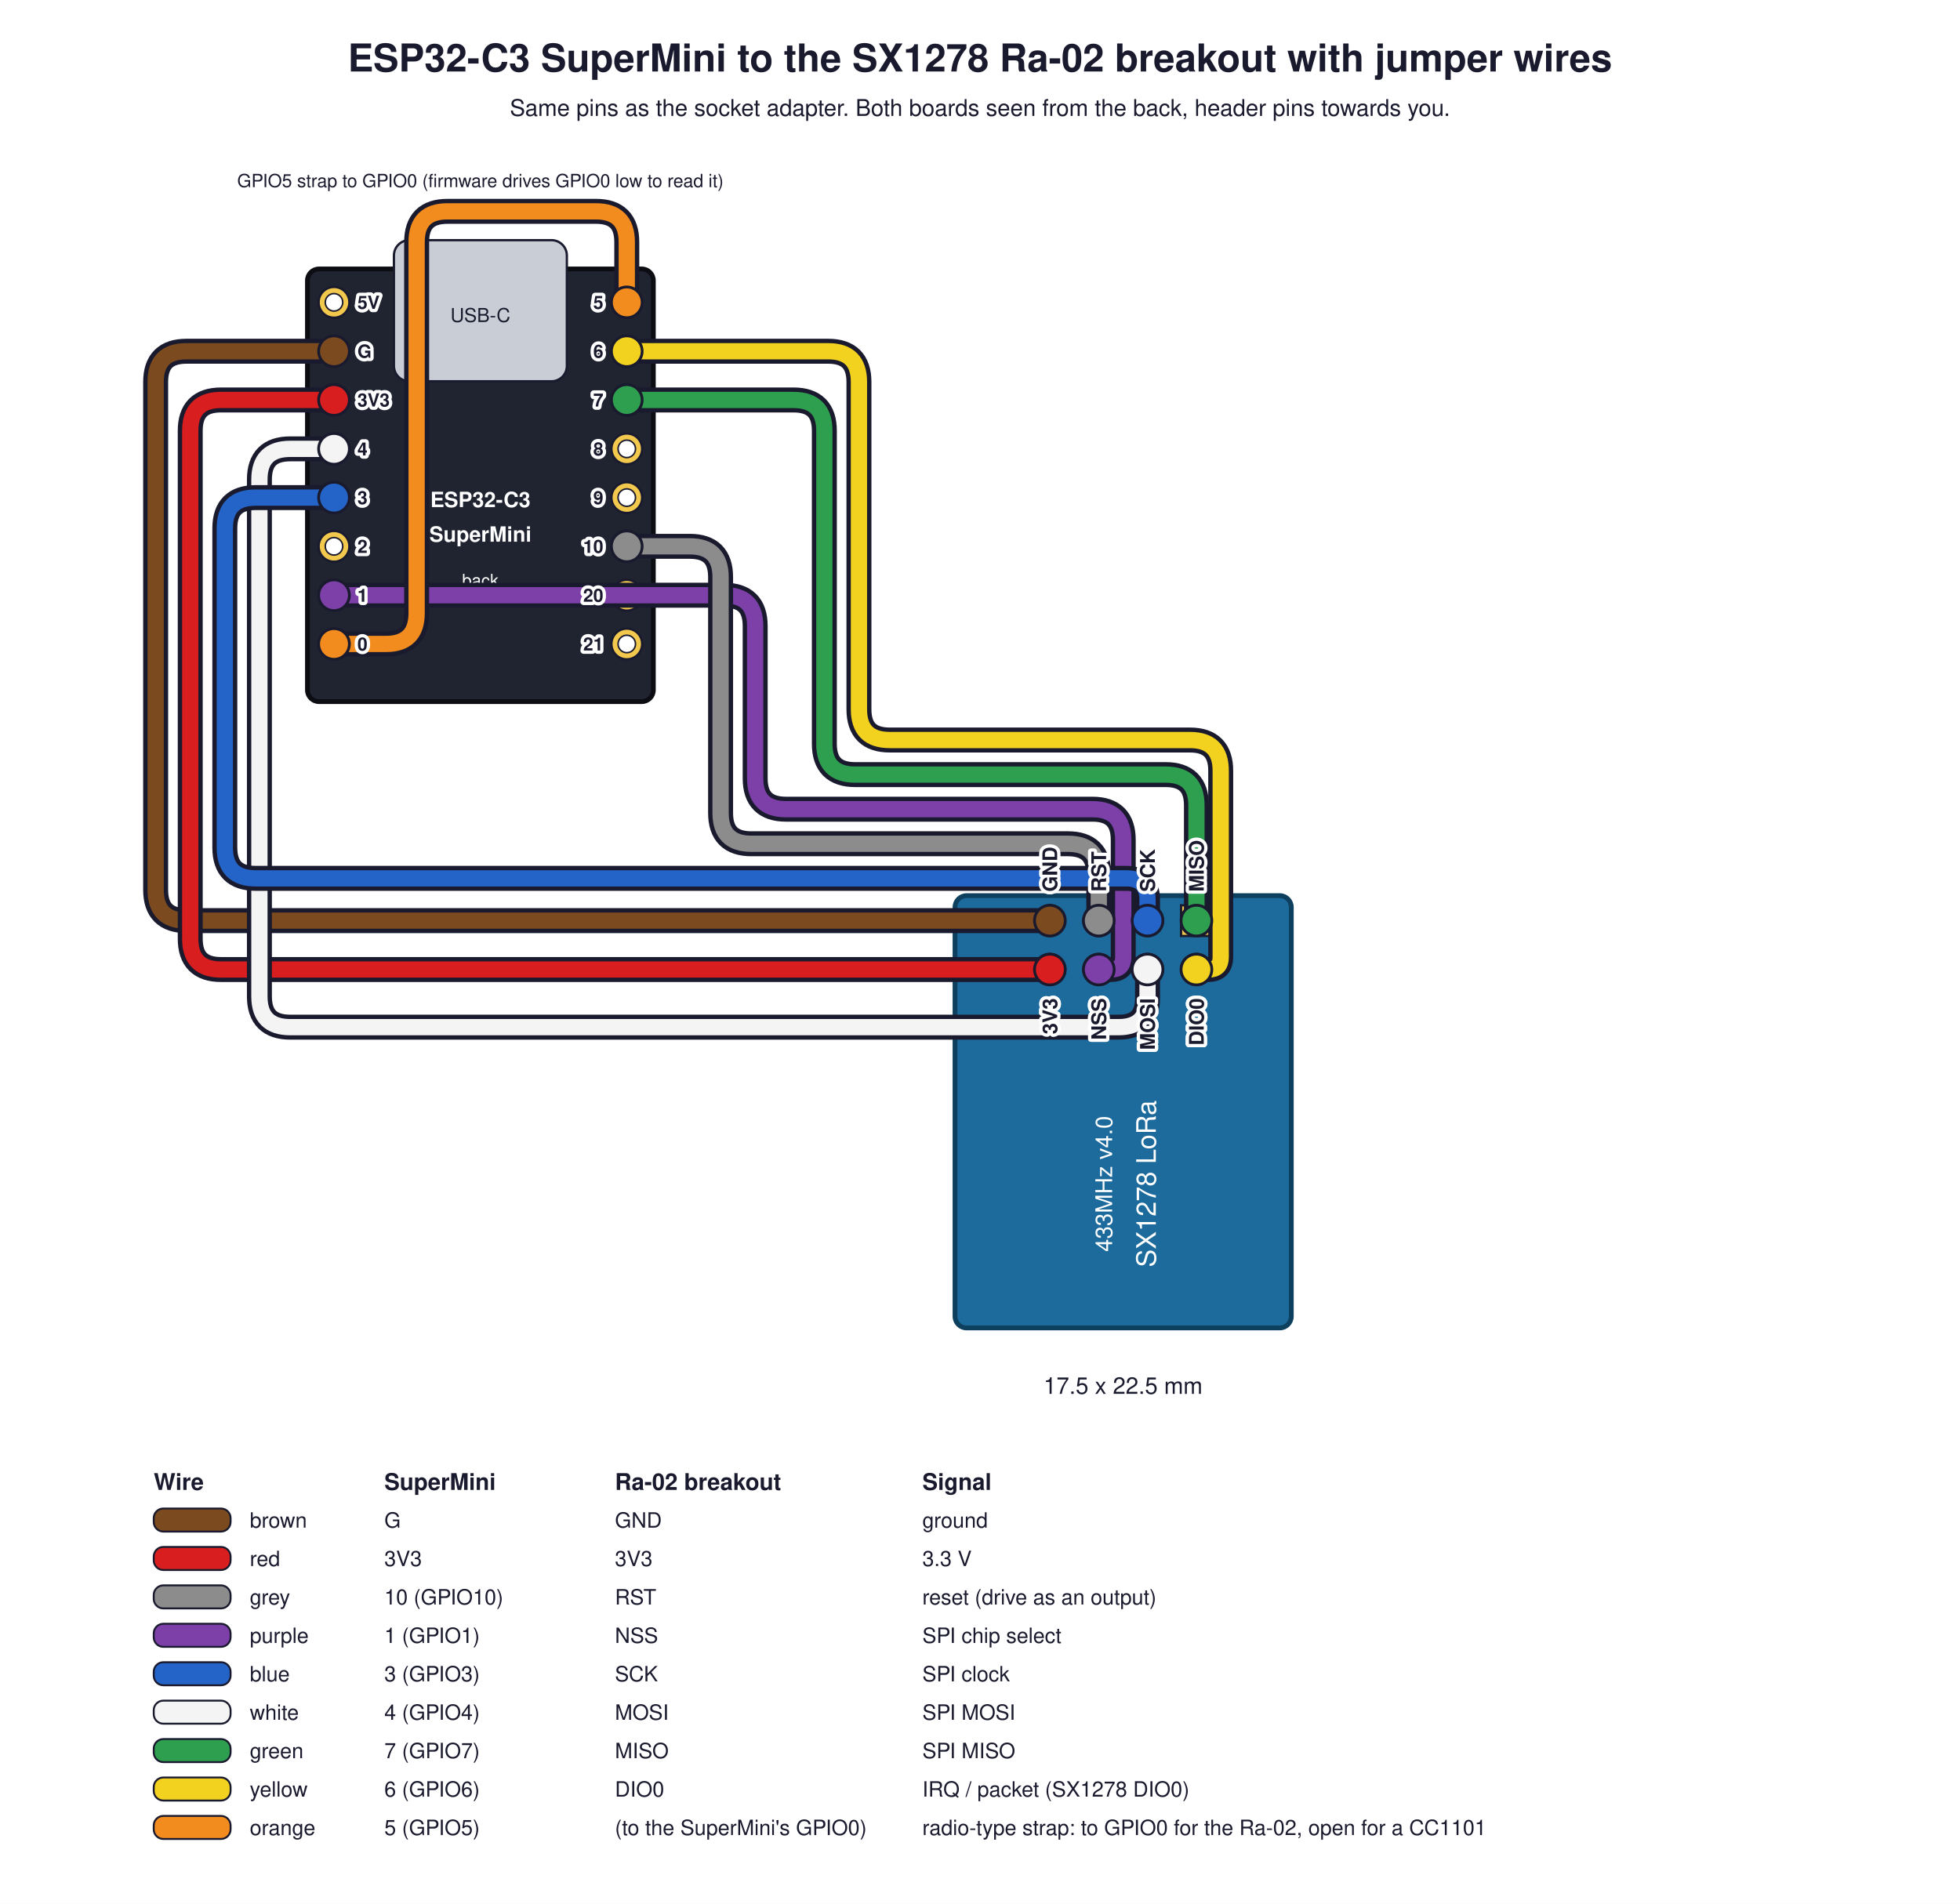
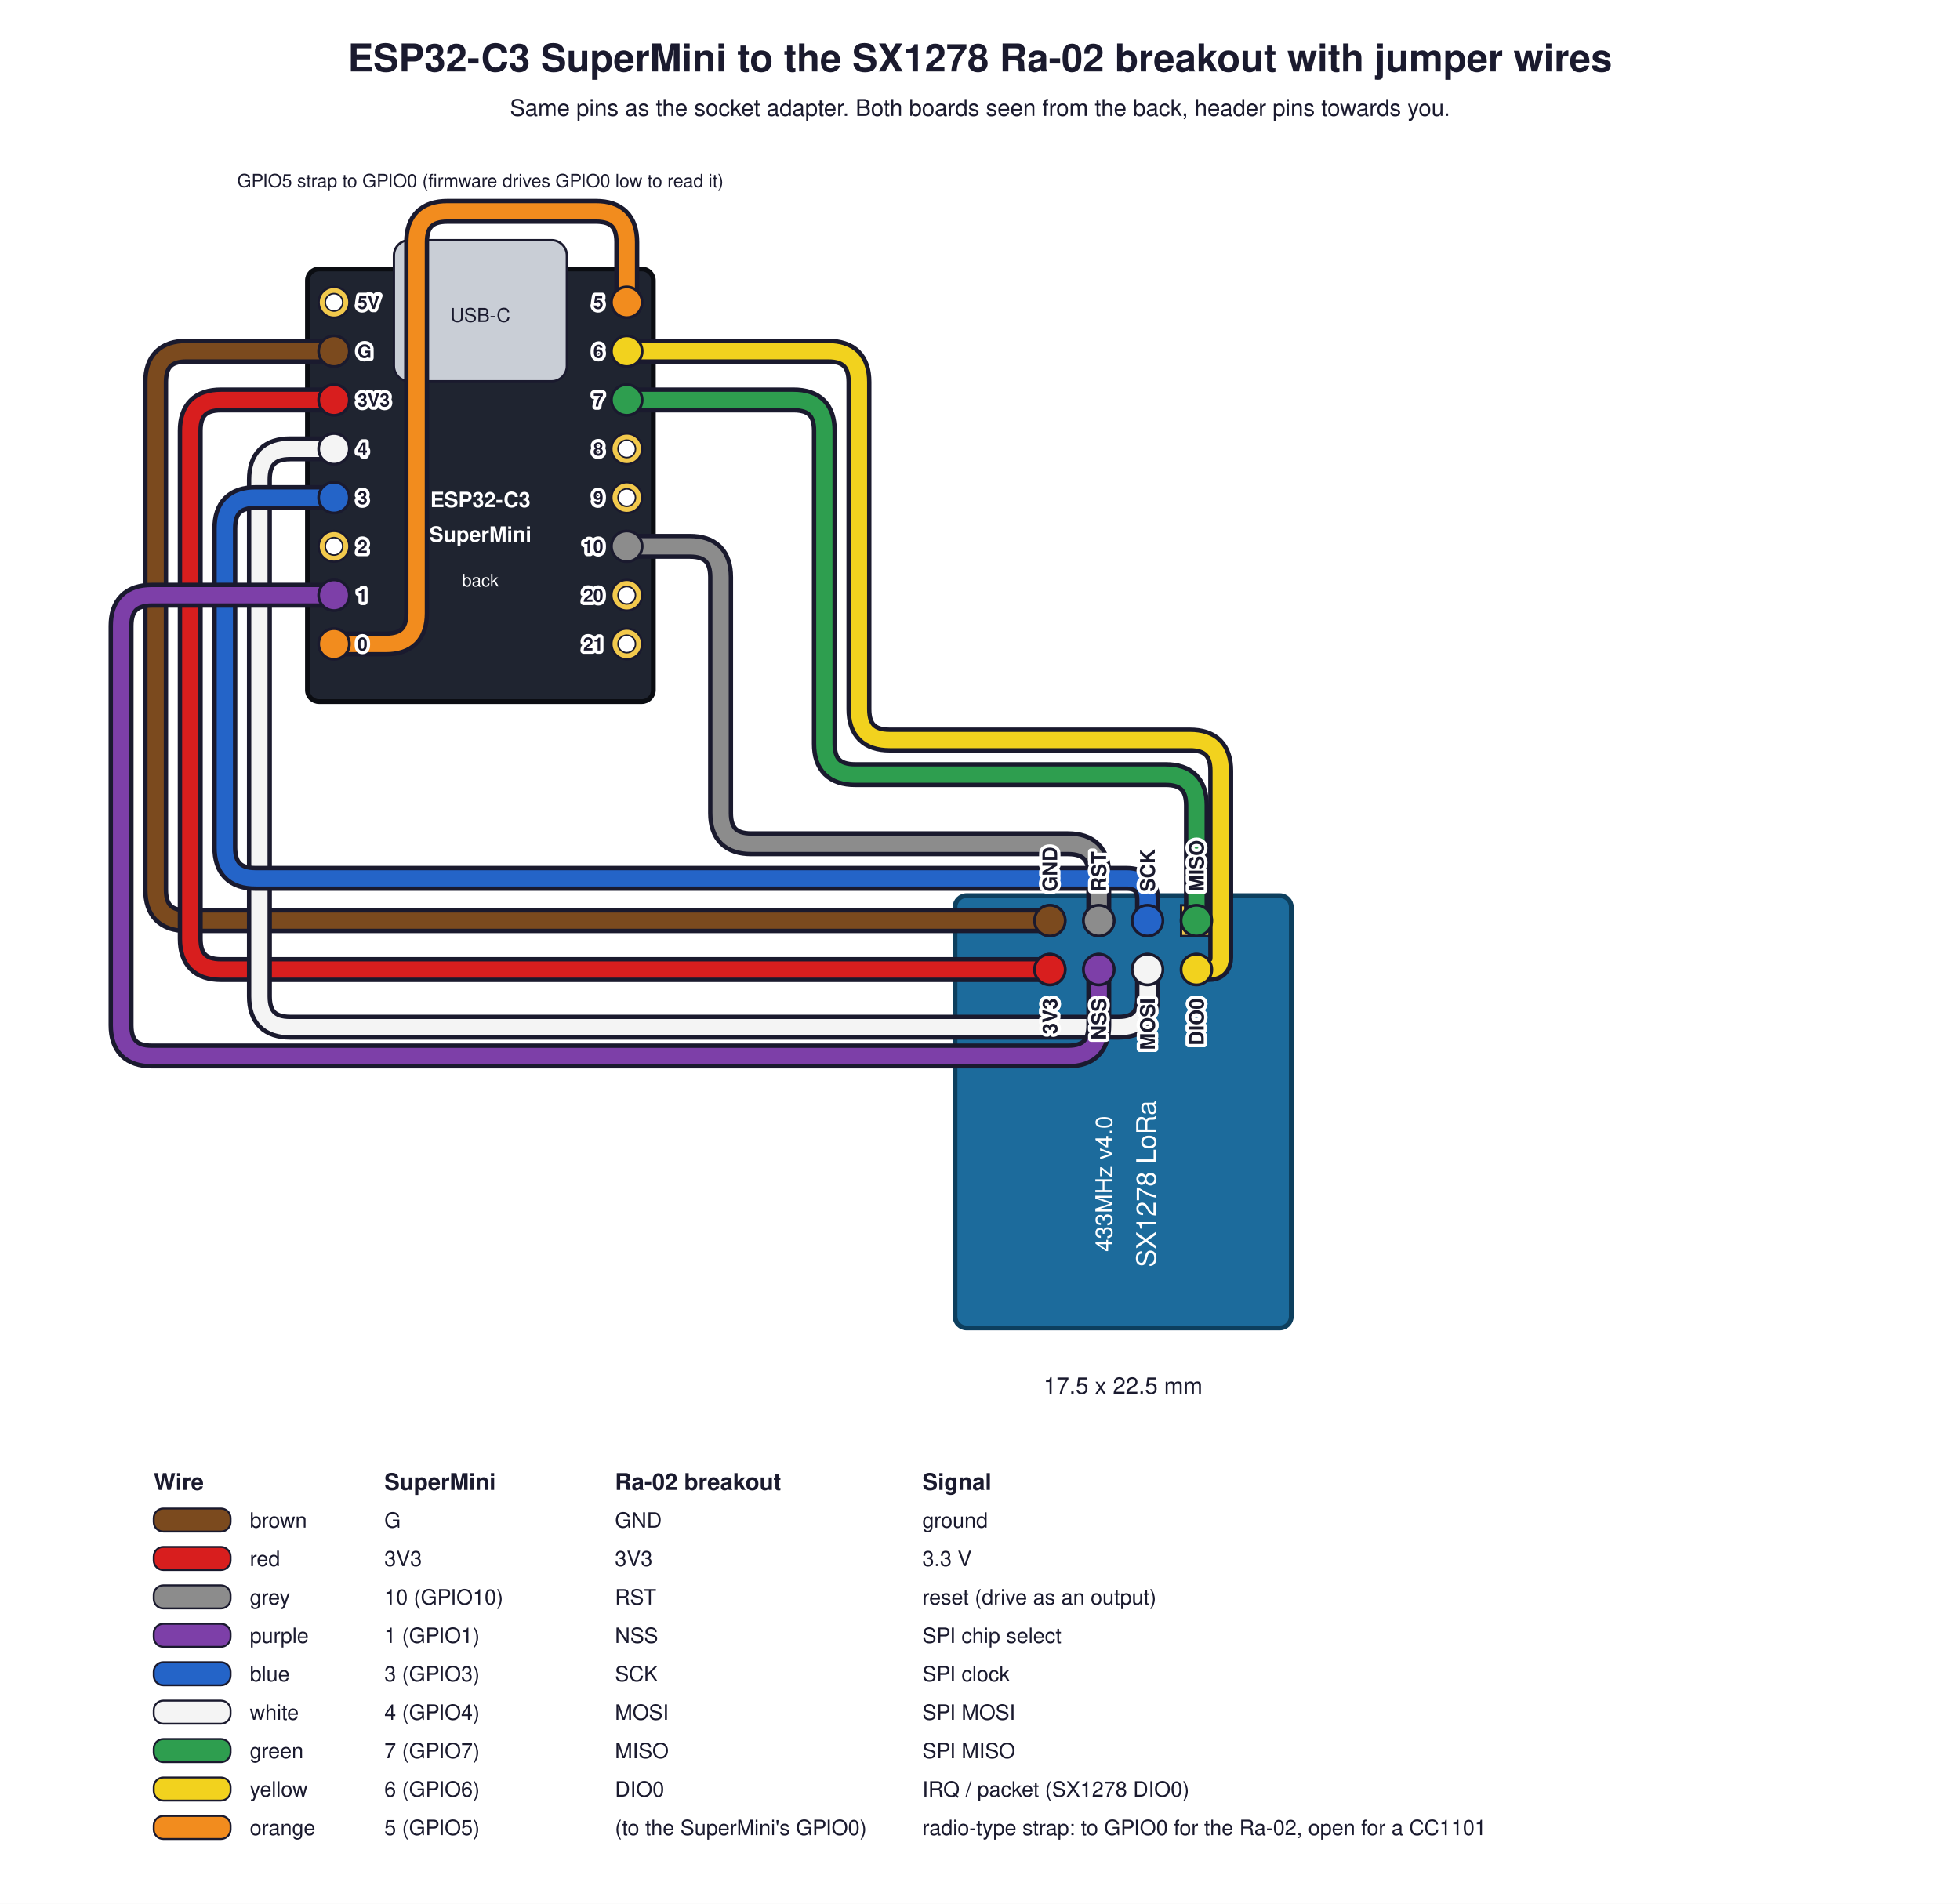
<svg xmlns="http://www.w3.org/2000/svg" width="1122" height="1090" viewBox="0 0 1122 1090">
  <rect width="100%" height="100%" fill="#ffffff" />
  <text x="561.0" y="33.0" font-size="22.0" font-family="Helvetica, Arial, sans-serif" font-weight="bold" fill="#1a1a2e" text-anchor="middle" dy="0.36em">ESP32-C3 SuperMini to the SX1278 Ra-02 breakout with jumper wires</text>
  <text x="561.0" y="61.6" font-size="13.2" font-family="Helvetica, Arial, sans-serif" fill="#1a1a2e" text-anchor="middle" dy="0.36em">Same pins as the socket adapter. Both boards seen from the back, header pins towards you.</text>
  <g transform="translate(546.7 512.8)">
    <text x="96.2" y="0.0" font-size="0.0" font-family="Helvetica, Arial, sans-serif" font-weight="bold" fill="#1a1a2e" text-anchor="middle" />
    <rect x="0.0" y="0.0" width="192.5" height="247.5" rx="6.6" fill="#1c6b9c" stroke="#0d3f5e" stroke-width="2.75" />
    <text x="96.2" y="280.5" font-size="13.2" font-family="Helvetica, Arial, sans-serif" font-weight="normal" fill="#1a1a2e" text-anchor="middle" dy="0.36em">17.5 x 22.5 mm</text>
    <text x="109.4" y="165.0" font-size="15.4" font-family="Helvetica, Arial, sans-serif" font-weight="normal" fill="#ffffff" text-anchor="middle" dy="0.36em" transform="rotate(-90 109.4 165.0)">SX1278 LoRa</text>
    <text x="85.2" y="165.0" font-size="13.2" font-family="Helvetica, Arial, sans-serif" font-weight="normal" fill="#ffffff" text-anchor="middle" dy="0.36em" transform="rotate(-90 85.2 165.0)">433MHz v4.0</text>
    <rect x="129.4" y="5.5" width="17.6" height="17.6" rx="0.0" fill="#f2c94c" stroke="#1a1a2e" stroke-width="1.32" />
    <circle cx="138.2" cy="14.3" r="5.0" fill="#ffffff" stroke="#1a1a2e" stroke-width="0.88" />
    <text x="138.2" y="14.3" font-size="8.2" font-family="Helvetica, Arial, sans-serif" font-weight="bold" fill="#1a1a2e" text-anchor="middle" dy="0.36em">1</text>
    <text x="138.2" y="-2.2" font-size="11.6" font-family="Helvetica, Arial, sans-serif" font-weight="bold" fill="#1a1a2e" text-anchor="start" dy="0.36em" transform="rotate(-90 138.2 -2.2)" stroke="#ffffff" stroke-width="3.8" paint-order="stroke" stroke-linejoin="round">MISO</text>
    <circle cx="138.2" cy="42.2" r="8.8" fill="#f2c94c" stroke="#1a1a2e" stroke-width="1.32" />
    <circle cx="138.2" cy="42.2" r="5.0" fill="#ffffff" stroke="#1a1a2e" stroke-width="0.88" />
    <text x="138.2" y="42.2" font-size="8.2" font-family="Helvetica, Arial, sans-serif" font-weight="bold" fill="#1a1a2e" text-anchor="middle" dy="0.36em">2</text>
    <text x="138.2" y="58.7" font-size="11.6" font-family="Helvetica, Arial, sans-serif" font-weight="bold" fill="#1a1a2e" text-anchor="end" dy="0.36em" transform="rotate(-90 138.2 58.7)" stroke="#ffffff" stroke-width="3.8" paint-order="stroke" stroke-linejoin="round">DIO0</text>
    <circle cx="110.2" cy="14.3" r="8.8" fill="#f2c94c" stroke="#1a1a2e" stroke-width="1.32" />
    <circle cx="110.2" cy="14.3" r="5.0" fill="#ffffff" stroke="#1a1a2e" stroke-width="0.88" />
    <text x="110.2" y="14.3" font-size="8.2" font-family="Helvetica, Arial, sans-serif" font-weight="bold" fill="#1a1a2e" text-anchor="middle" dy="0.36em">3</text>
    <text x="110.2" y="-2.2" font-size="11.6" font-family="Helvetica, Arial, sans-serif" font-weight="bold" fill="#1a1a2e" text-anchor="start" dy="0.36em" transform="rotate(-90 110.2 -2.2)" stroke="#ffffff" stroke-width="3.8" paint-order="stroke" stroke-linejoin="round">SCK</text>
    <circle cx="110.2" cy="42.2" r="8.8" fill="#f2c94c" stroke="#1a1a2e" stroke-width="1.32" />
    <circle cx="110.2" cy="42.2" r="5.0" fill="#ffffff" stroke="#1a1a2e" stroke-width="0.88" />
    <text x="110.2" y="42.2" font-size="8.2" font-family="Helvetica, Arial, sans-serif" font-weight="bold" fill="#1a1a2e" text-anchor="middle" dy="0.36em">4</text>
    <text x="110.2" y="58.7" font-size="11.6" font-family="Helvetica, Arial, sans-serif" font-weight="bold" fill="#1a1a2e" text-anchor="end" dy="0.36em" transform="rotate(-90 110.2 58.7)" stroke="#ffffff" stroke-width="3.8" paint-order="stroke" stroke-linejoin="round">MOSI</text>
    <circle cx="82.3" cy="14.3" r="8.8" fill="#f2c94c" stroke="#1a1a2e" stroke-width="1.32" />
    <circle cx="82.3" cy="14.3" r="5.0" fill="#ffffff" stroke="#1a1a2e" stroke-width="0.88" />
    <text x="82.3" y="14.3" font-size="8.2" font-family="Helvetica, Arial, sans-serif" font-weight="bold" fill="#1a1a2e" text-anchor="middle" dy="0.36em">5</text>
    <text x="82.3" y="-2.2" font-size="11.6" font-family="Helvetica, Arial, sans-serif" font-weight="bold" fill="#1a1a2e" text-anchor="start" dy="0.36em" transform="rotate(-90 82.3 -2.2)" stroke="#ffffff" stroke-width="3.8" paint-order="stroke" stroke-linejoin="round">RST</text>
    <circle cx="82.3" cy="42.2" r="8.8" fill="#f2c94c" stroke="#1a1a2e" stroke-width="1.32" />
    <circle cx="82.3" cy="42.2" r="5.0" fill="#ffffff" stroke="#1a1a2e" stroke-width="0.88" />
    <text x="82.3" y="42.2" font-size="8.2" font-family="Helvetica, Arial, sans-serif" font-weight="bold" fill="#1a1a2e" text-anchor="middle" dy="0.36em">6</text>
    <text x="82.3" y="58.7" font-size="11.6" font-family="Helvetica, Arial, sans-serif" font-weight="bold" fill="#1a1a2e" text-anchor="end" dy="0.36em" transform="rotate(-90 82.3 58.7)" stroke="#ffffff" stroke-width="3.8" paint-order="stroke" stroke-linejoin="round">NSS</text>
    <circle cx="54.3" cy="14.3" r="8.8" fill="#f2c94c" stroke="#1a1a2e" stroke-width="1.32" />
    <circle cx="54.3" cy="14.3" r="5.0" fill="#ffffff" stroke="#1a1a2e" stroke-width="0.88" />
    <text x="54.3" y="14.3" font-size="8.2" font-family="Helvetica, Arial, sans-serif" font-weight="bold" fill="#1a1a2e" text-anchor="middle" dy="0.36em">7</text>
    <text x="54.3" y="-2.2" font-size="11.6" font-family="Helvetica, Arial, sans-serif" font-weight="bold" fill="#1a1a2e" text-anchor="start" dy="0.36em" transform="rotate(-90 54.3 -2.2)" stroke="#ffffff" stroke-width="3.8" paint-order="stroke" stroke-linejoin="round">GND</text>
    <circle cx="54.3" cy="42.2" r="8.8" fill="#f2c94c" stroke="#1a1a2e" stroke-width="1.32" />
    <circle cx="54.3" cy="42.2" r="5.0" fill="#ffffff" stroke="#1a1a2e" stroke-width="0.88" />
    <text x="54.3" y="42.2" font-size="8.2" font-family="Helvetica, Arial, sans-serif" font-weight="bold" fill="#1a1a2e" text-anchor="middle" dy="0.36em">8</text>
    <text x="54.3" y="58.7" font-size="11.6" font-family="Helvetica, Arial, sans-serif" font-weight="bold" fill="#1a1a2e" text-anchor="end" dy="0.36em" transform="rotate(-90 54.3 58.7)" stroke="#ffffff" stroke-width="3.8" paint-order="stroke" stroke-linejoin="round">3V3</text>
  </g>
  <g transform="translate(176.0 154.0)">
    <text x="99.0" y="0.0" font-size="0.0" font-family="Helvetica, Arial, sans-serif" font-weight="bold" fill="#1a1a2e" text-anchor="middle" />
    <rect x="0.0" y="0.0" width="198.0" height="247.7" rx="6.6" fill="#1f2430" stroke="#0b0d12" stroke-width="2.75" />
    <rect x="49.5" y="-16.5" width="99.0" height="80.8" rx="8.8" fill="#c9ced6" stroke="#1a1a2e" stroke-width="1.32" />
    <text x="99.0" y="26.4" font-size="11.0" font-family="Helvetica, Arial, sans-serif" font-weight="normal" fill="#1a1a2e" text-anchor="middle" dy="0.36em">USB-C</text>
    <text x="99.0" y="132.0" font-size="12.1" font-family="Helvetica, Arial, sans-serif" font-weight="bold" fill="#ffffff" text-anchor="middle" dy="0.36em">ESP32-C3</text>
    <text x="99.0" y="151.8" font-size="12.1" font-family="Helvetica, Arial, sans-serif" font-weight="bold" fill="#ffffff" text-anchor="middle" dy="0.36em">SuperMini</text>
    <text x="99.0" y="178.2" font-size="9.9" font-family="Helvetica, Arial, sans-serif" font-weight="normal" fill="#ffffff" text-anchor="middle" dy="0.36em">back</text>
    <circle cx="182.8" cy="19.1" r="8.8" fill="#f2c94c" stroke="#1a1a2e" stroke-width="1.32" />
    <circle cx="182.8" cy="19.1" r="5.0" fill="#ffffff" stroke="#1a1a2e" stroke-width="0.88" />
    <text x="169.4" y="19.1" font-size="10.4" font-family="Helvetica, Arial, sans-serif" font-weight="bold" fill="#ffffff" text-anchor="end" dy="0.36em">5</text>
    <circle cx="15.2" cy="19.1" r="8.8" fill="#f2c94c" stroke="#1a1a2e" stroke-width="1.32" />
    <circle cx="15.2" cy="19.1" r="5.0" fill="#ffffff" stroke="#1a1a2e" stroke-width="0.88" />
    <text x="28.6" y="19.1" font-size="10.4" font-family="Helvetica, Arial, sans-serif" font-weight="bold" fill="#ffffff" text-anchor="start" dy="0.36em">5V</text>
    <circle cx="182.8" cy="47.1" r="8.8" fill="#f2c94c" stroke="#1a1a2e" stroke-width="1.32" />
    <circle cx="182.8" cy="47.1" r="5.0" fill="#ffffff" stroke="#1a1a2e" stroke-width="0.88" />
    <text x="169.4" y="47.1" font-size="10.4" font-family="Helvetica, Arial, sans-serif" font-weight="bold" fill="#ffffff" text-anchor="end" dy="0.36em">6</text>
    <circle cx="15.2" cy="47.1" r="8.8" fill="#f2c94c" stroke="#1a1a2e" stroke-width="1.32" />
    <circle cx="15.2" cy="47.1" r="5.0" fill="#ffffff" stroke="#1a1a2e" stroke-width="0.88" />
    <text x="28.6" y="47.1" font-size="10.4" font-family="Helvetica, Arial, sans-serif" font-weight="bold" fill="#ffffff" text-anchor="start" dy="0.36em">G</text>
    <circle cx="182.8" cy="75.0" r="8.8" fill="#f2c94c" stroke="#1a1a2e" stroke-width="1.32" />
    <circle cx="182.8" cy="75.0" r="5.0" fill="#ffffff" stroke="#1a1a2e" stroke-width="0.88" />
    <text x="169.4" y="75.0" font-size="10.4" font-family="Helvetica, Arial, sans-serif" font-weight="bold" fill="#ffffff" text-anchor="end" dy="0.36em">7</text>
    <circle cx="15.2" cy="75.0" r="8.8" fill="#f2c94c" stroke="#1a1a2e" stroke-width="1.32" />
    <circle cx="15.2" cy="75.0" r="5.0" fill="#ffffff" stroke="#1a1a2e" stroke-width="0.88" />
    <text x="28.6" y="75.0" font-size="10.4" font-family="Helvetica, Arial, sans-serif" font-weight="bold" fill="#ffffff" text-anchor="start" dy="0.36em">3V3</text>
    <circle cx="182.8" cy="103.0" r="8.8" fill="#f2c94c" stroke="#1a1a2e" stroke-width="1.32" />
    <circle cx="182.8" cy="103.0" r="5.0" fill="#ffffff" stroke="#1a1a2e" stroke-width="0.88" />
    <text x="169.4" y="103.0" font-size="10.4" font-family="Helvetica, Arial, sans-serif" font-weight="bold" fill="#ffffff" text-anchor="end" dy="0.36em">8</text>
    <circle cx="15.2" cy="103.0" r="8.8" fill="#f2c94c" stroke="#1a1a2e" stroke-width="1.32" />
    <circle cx="15.2" cy="103.0" r="5.0" fill="#ffffff" stroke="#1a1a2e" stroke-width="0.88" />
    <text x="28.6" y="103.0" font-size="10.4" font-family="Helvetica, Arial, sans-serif" font-weight="bold" fill="#ffffff" text-anchor="start" dy="0.36em">4</text>
    <circle cx="182.8" cy="130.9" r="8.8" fill="#f2c94c" stroke="#1a1a2e" stroke-width="1.32" />
    <circle cx="182.8" cy="130.9" r="5.0" fill="#ffffff" stroke="#1a1a2e" stroke-width="0.88" />
    <text x="169.4" y="130.9" font-size="10.4" font-family="Helvetica, Arial, sans-serif" font-weight="bold" fill="#ffffff" text-anchor="end" dy="0.36em">9</text>
    <circle cx="15.2" cy="130.9" r="8.8" fill="#f2c94c" stroke="#1a1a2e" stroke-width="1.32" />
    <circle cx="15.2" cy="130.9" r="5.0" fill="#ffffff" stroke="#1a1a2e" stroke-width="0.88" />
    <text x="28.6" y="130.9" font-size="10.4" font-family="Helvetica, Arial, sans-serif" font-weight="bold" fill="#ffffff" text-anchor="start" dy="0.36em">3</text>
    <circle cx="182.8" cy="158.8" r="8.8" fill="#f2c94c" stroke="#1a1a2e" stroke-width="1.32" />
    <circle cx="182.8" cy="158.8" r="5.0" fill="#ffffff" stroke="#1a1a2e" stroke-width="0.88" />
    <text x="169.4" y="158.8" font-size="10.4" font-family="Helvetica, Arial, sans-serif" font-weight="bold" fill="#ffffff" text-anchor="end" dy="0.36em">10</text>
    <circle cx="15.2" cy="158.8" r="8.8" fill="#f2c94c" stroke="#1a1a2e" stroke-width="1.32" />
    <circle cx="15.2" cy="158.8" r="5.0" fill="#ffffff" stroke="#1a1a2e" stroke-width="0.88" />
    <text x="28.6" y="158.8" font-size="10.4" font-family="Helvetica, Arial, sans-serif" font-weight="bold" fill="#ffffff" text-anchor="start" dy="0.36em">2</text>
    <circle cx="182.8" cy="186.8" r="8.8" fill="#f2c94c" stroke="#1a1a2e" stroke-width="1.32" />
    <circle cx="182.8" cy="186.8" r="5.0" fill="#ffffff" stroke="#1a1a2e" stroke-width="0.88" />
    <text x="169.4" y="186.8" font-size="10.4" font-family="Helvetica, Arial, sans-serif" font-weight="bold" fill="#ffffff" text-anchor="end" dy="0.36em">20</text>
    <circle cx="15.2" cy="186.8" r="8.8" fill="#f2c94c" stroke="#1a1a2e" stroke-width="1.32" />
    <circle cx="15.2" cy="186.8" r="5.0" fill="#ffffff" stroke="#1a1a2e" stroke-width="0.88" />
    <text x="28.6" y="186.8" font-size="10.4" font-family="Helvetica, Arial, sans-serif" font-weight="bold" fill="#ffffff" text-anchor="start" dy="0.36em">1</text>
    <circle cx="182.8" cy="214.7" r="8.8" fill="#f2c94c" stroke="#1a1a2e" stroke-width="1.32" />
    <circle cx="182.8" cy="214.7" r="5.0" fill="#ffffff" stroke="#1a1a2e" stroke-width="0.88" />
    <text x="169.4" y="214.7" font-size="10.4" font-family="Helvetica, Arial, sans-serif" font-weight="bold" fill="#ffffff" text-anchor="end" dy="0.36em">21</text>
    <circle cx="15.2" cy="214.7" r="8.8" fill="#f2c94c" stroke="#1a1a2e" stroke-width="1.32" />
    <circle cx="15.2" cy="214.7" r="5.0" fill="#ffffff" stroke="#1a1a2e" stroke-width="0.88" />
    <text x="28.6" y="214.7" font-size="10.4" font-family="Helvetica, Arial, sans-serif" font-weight="bold" fill="#ffffff" text-anchor="start" dy="0.36em">0</text>
  </g>
  <path d="M 358.8 201.1 L 474.1 201.1 Q 491.7 201.1 491.7 218.7 L 491.7 406.1 Q 491.7 423.7 509.3 423.7 L 681.2 423.7 Q 698.8 423.7 698.8 441.3 L 698.8 548.1 Q 698.8 555.1 691.8 555.1 L 684.9 555.1" fill="none" stroke="#1a1a2e" stroke-width="14.3" stroke-linecap="round" />
  <path d="M 358.8 201.1 L 474.1 201.1 Q 491.7 201.1 491.7 218.7 L 491.7 406.1 Q 491.7 423.7 509.3 423.7 L 681.2 423.7 Q 698.8 423.7 698.8 441.3 L 698.8 548.1 Q 698.8 555.1 691.8 555.1 L 684.9 555.1" fill="none" stroke="#f2d21e" stroke-width="9.3" stroke-linecap="round" />
  <circle cx="358.8" cy="201.1" r="8.8" fill="#f2d21e" stroke="#1a1a2e" stroke-width="1.6" />
  <circle cx="684.9" cy="555.1" r="8.8" fill="#f2d21e" stroke="#1a1a2e" stroke-width="1.6" />
  <path d="M 358.8 229.0 L 454.3 229.0 Q 471.9 229.0 471.9 246.6 L 471.9 425.9 Q 471.9 443.5 489.5 443.5 L 667.3 443.5 Q 684.9 443.5 684.9 461.1 L 684.9 527.1" fill="none" stroke="#1a1a2e" stroke-width="14.3" stroke-linecap="round" />
  <path d="M 358.8 229.0 L 454.3 229.0 Q 471.9 229.0 471.9 246.6 L 471.9 425.9 Q 471.9 443.5 489.5 443.5 L 667.3 443.5 Q 684.9 443.5 684.9 461.1 L 684.9 527.1" fill="none" stroke="#2e9e4f" stroke-width="9.3" stroke-linecap="round" />
  <circle cx="358.8" cy="229.0" r="8.8" fill="#2e9e4f" stroke="#1a1a2e" stroke-width="1.6" />
  <circle cx="684.9" cy="527.1" r="8.8" fill="#2e9e4f" stroke="#1a1a2e" stroke-width="1.6" />
-   <path d="M 191.2 340.8 L 414.7 340.8 Q 432.3 340.8 432.3 358.4 L 432.3 445.7 Q 432.3 463.3 449.9 463.3 L 625.4 463.3 Q 643.0 463.3 643.0 480.9 L 643.0 548.1 Q 643.0 555.1 636.0 555.1 L 629.0 555.1" fill="none" stroke="#1a1a2e" stroke-width="14.3" stroke-linecap="round" />
-   <path d="M 191.2 340.8 L 414.7 340.8 Q 432.3 340.8 432.3 358.4 L 432.3 445.7 Q 432.3 463.3 449.9 463.3 L 625.4 463.3 Q 643.0 463.3 643.0 480.9 L 643.0 548.1 Q 643.0 555.1 636.0 555.1 L 629.0 555.1" fill="none" stroke="#7d3fa8" stroke-width="9.3" stroke-linecap="round" />
-   <circle cx="191.2" cy="340.8" r="8.8" fill="#7d3fa8" stroke="#1a1a2e" stroke-width="1.6" />
-   <circle cx="629.0" cy="555.1" r="8.8" fill="#7d3fa8" stroke="#1a1a2e" stroke-width="1.6" />
  <path d="M 358.8 312.8 L 394.9 312.8 Q 412.5 312.8 412.5 330.4 L 412.5 465.5 Q 412.5 483.1 430.1 483.1 L 611.4 483.1 Q 629.0 483.1 629.0 500.7 L 629.0 527.1" fill="none" stroke="#1a1a2e" stroke-width="14.3" stroke-linecap="round" />
  <path d="M 358.8 312.8 L 394.9 312.8 Q 412.5 312.8 412.5 330.4 L 412.5 465.5 Q 412.5 483.1 430.1 483.1 L 611.4 483.1 Q 629.0 483.1 629.0 500.7 L 629.0 527.1" fill="none" stroke="#8c8c8c" stroke-width="9.3" stroke-linecap="round" />
  <circle cx="358.8" cy="312.8" r="8.8" fill="#8c8c8c" stroke="#1a1a2e" stroke-width="1.6" />
  <circle cx="629.0" cy="527.1" r="8.8" fill="#8c8c8c" stroke="#1a1a2e" stroke-width="1.6" />
  <path d="M 191.2 201.1 L 106.7 201.1 Q 89.1 201.1 89.1 218.7 L 89.1 509.5 Q 89.1 527.1 106.7 527.1 L 601.0 527.1" fill="none" stroke="#1a1a2e" stroke-width="14.3" stroke-linecap="round" />
  <path d="M 191.2 201.1 L 106.7 201.1 Q 89.1 201.1 89.1 218.7 L 89.1 509.5 Q 89.1 527.1 106.7 527.1 L 601.0 527.1" fill="none" stroke="#7b4a1e" stroke-width="9.3" stroke-linecap="round" />
  <circle cx="191.2" cy="201.1" r="8.8" fill="#7b4a1e" stroke="#1a1a2e" stroke-width="1.6" />
  <circle cx="601.0" cy="527.1" r="8.8" fill="#7b4a1e" stroke="#1a1a2e" stroke-width="1.6" />
  <path d="M 191.2 229.0 L 126.5 229.0 Q 108.9 229.0 108.9 246.6 L 108.9 537.5 Q 108.9 555.1 126.5 555.1 L 601.0 555.1" fill="none" stroke="#1a1a2e" stroke-width="14.3" stroke-linecap="round" />
  <path d="M 191.2 229.0 L 126.5 229.0 Q 108.9 229.0 108.9 246.6 L 108.9 537.5 Q 108.9 555.1 126.5 555.1 L 601.0 555.1" fill="none" stroke="#d81e1e" stroke-width="9.3" stroke-linecap="round" />
  <circle cx="191.2" cy="229.0" r="8.8" fill="#d81e1e" stroke="#1a1a2e" stroke-width="1.6" />
  <circle cx="601.0" cy="555.1" r="8.8" fill="#d81e1e" stroke="#1a1a2e" stroke-width="1.6" />
  <path d="M 191.2 257.0 L 166.1 257.0 Q 148.5 257.0 148.5 274.6 L 148.5 570.5 Q 148.5 588.1 166.1 588.1 L 640.4 588.1 Q 656.9 588.1 656.9 571.6 L 656.9 555.1" fill="none" stroke="#1a1a2e" stroke-width="14.3" stroke-linecap="round" />
  <path d="M 191.2 257.0 L 166.1 257.0 Q 148.5 257.0 148.5 274.6 L 148.5 570.5 Q 148.5 588.1 166.1 588.1 L 640.4 588.1 Q 656.9 588.1 656.9 571.6 L 656.9 555.1" fill="none" stroke="#f4f4f4" stroke-width="9.3" stroke-linecap="round" />
  <circle cx="191.2" cy="257.0" r="8.8" fill="#f4f4f4" stroke="#1a1a2e" stroke-width="1.6" />
  <circle cx="656.9" cy="555.1" r="8.8" fill="#f4f4f4" stroke="#1a1a2e" stroke-width="1.6" />
  <path d="M 191.2 284.9 L 146.3 284.9 Q 128.7 284.9 128.7 302.5 L 128.7 485.3 Q 128.7 502.9 146.3 502.9 L 644.8 502.9 Q 656.9 502.9 656.9 515.0 L 656.9 527.1" fill="none" stroke="#1a1a2e" stroke-width="14.3" stroke-linecap="round" />
  <path d="M 191.2 284.9 L 146.3 284.9 Q 128.7 284.9 128.7 302.5 L 128.7 485.3 Q 128.7 502.9 146.3 502.9 L 644.8 502.9 Q 656.9 502.9 656.9 515.0 L 656.9 527.1" fill="none" stroke="#2464c8" stroke-width="9.3" stroke-linecap="round" />
  <circle cx="191.2" cy="284.9" r="8.8" fill="#2464c8" stroke="#1a1a2e" stroke-width="1.6" />
  <circle cx="656.9" cy="527.1" r="8.8" fill="#2464c8" stroke="#1a1a2e" stroke-width="1.6" />
+   <path d="M 191.2 340.8 L 86.9 340.8 Q 69.3 340.8 69.3 358.4 L 69.3 587.0 Q 69.3 604.6 86.9 604.6 L 611.4 604.6 Q 629.0 604.6 629.0 587.0 L 629.0 555.1" fill="none" stroke="#1a1a2e" stroke-width="14.3" stroke-linecap="round" />
+   <path d="M 191.2 340.8 L 86.9 340.8 Q 69.3 340.8 69.3 358.4 L 69.3 587.0 Q 69.3 604.6 86.9 604.6 L 611.4 604.6 Q 629.0 604.6 629.0 587.0 L 629.0 555.1" fill="none" stroke="#7d3fa8" stroke-width="9.3" stroke-linecap="round" />
+   <circle cx="191.2" cy="340.8" r="8.8" fill="#7d3fa8" stroke="#1a1a2e" stroke-width="1.6" />
+   <circle cx="629.0" cy="555.1" r="8.8" fill="#7d3fa8" stroke="#1a1a2e" stroke-width="1.6" />
  <path d="M 358.8 173.1 L 358.8 138.6 Q 358.8 121.0 341.2 121.0 L 256.1 121.0 Q 238.5 121.0 238.5 138.6 L 238.5 351.1 Q 238.5 368.7 220.9 368.7 L 191.2 368.7" fill="none" stroke="#1a1a2e" stroke-width="14.3" stroke-linecap="round" />
  <path d="M 358.8 173.1 L 358.8 138.6 Q 358.8 121.0 341.2 121.0 L 256.1 121.0 Q 238.5 121.0 238.5 138.6 L 238.5 351.1 Q 238.5 368.7 220.9 368.7 L 191.2 368.7" fill="none" stroke="#f28c1e" stroke-width="9.3" stroke-linecap="round" />
  <circle cx="358.8" cy="173.1" r="8.8" fill="#f28c1e" stroke="#1a1a2e" stroke-width="1.6" />
  <circle cx="191.2" cy="368.7" r="8.8" fill="#f28c1e" stroke="#1a1a2e" stroke-width="1.6" />
  <text x="275.0" y="103.4" font-size="10.4" font-family="Helvetica, Arial, sans-serif" fill="#1a1a2e" text-anchor="middle" dy="0.36em">GPIO5 strap to GPIO0 (firmware drives GPIO0 low to read it)</text>
  <g transform="translate(546.7 512.8)">
    <text x="96.2" y="0.0" font-size="0.0" font-family="Helvetica, Arial, sans-serif" font-weight="bold" fill="#1a1a2e" text-anchor="middle" />
    <text x="54.3" y="-2.2" font-size="11.6" font-family="Helvetica, Arial, sans-serif" font-weight="bold" fill="#1a1a2e" text-anchor="start" dy="0.36em" transform="rotate(-90 54.3 -2.2)" stroke="#ffffff" stroke-width="3.8" paint-order="stroke" stroke-linejoin="round">GND</text>
    <text x="54.3" y="58.7" font-size="11.6" font-family="Helvetica, Arial, sans-serif" font-weight="bold" fill="#1a1a2e" text-anchor="end" dy="0.36em" transform="rotate(-90 54.3 58.7)" stroke="#ffffff" stroke-width="3.8" paint-order="stroke" stroke-linejoin="round">3V3</text>
    <text x="82.3" y="-2.2" font-size="11.6" font-family="Helvetica, Arial, sans-serif" font-weight="bold" fill="#1a1a2e" text-anchor="start" dy="0.36em" transform="rotate(-90 82.3 -2.2)" stroke="#ffffff" stroke-width="3.8" paint-order="stroke" stroke-linejoin="round">RST</text>
    <text x="82.3" y="58.7" font-size="11.6" font-family="Helvetica, Arial, sans-serif" font-weight="bold" fill="#1a1a2e" text-anchor="end" dy="0.36em" transform="rotate(-90 82.3 58.7)" stroke="#ffffff" stroke-width="3.8" paint-order="stroke" stroke-linejoin="round">NSS</text>
    <text x="110.2" y="-2.2" font-size="11.6" font-family="Helvetica, Arial, sans-serif" font-weight="bold" fill="#1a1a2e" text-anchor="start" dy="0.36em" transform="rotate(-90 110.2 -2.2)" stroke="#ffffff" stroke-width="3.8" paint-order="stroke" stroke-linejoin="round">SCK</text>
    <text x="110.2" y="58.7" font-size="11.6" font-family="Helvetica, Arial, sans-serif" font-weight="bold" fill="#1a1a2e" text-anchor="end" dy="0.36em" transform="rotate(-90 110.2 58.7)" stroke="#ffffff" stroke-width="3.8" paint-order="stroke" stroke-linejoin="round">MOSI</text>
    <text x="138.2" y="-2.2" font-size="11.6" font-family="Helvetica, Arial, sans-serif" font-weight="bold" fill="#1a1a2e" text-anchor="start" dy="0.36em" transform="rotate(-90 138.2 -2.2)" stroke="#ffffff" stroke-width="3.8" paint-order="stroke" stroke-linejoin="round">MISO</text>
    <text x="138.2" y="58.7" font-size="11.6" font-family="Helvetica, Arial, sans-serif" font-weight="bold" fill="#1a1a2e" text-anchor="end" dy="0.36em" transform="rotate(-90 138.2 58.7)" stroke="#ffffff" stroke-width="3.8" paint-order="stroke" stroke-linejoin="round">DIO0</text>
  </g>
  <g transform="translate(176.0 154.0)">
    <text x="99.0" y="0.0" font-size="0.0" font-family="Helvetica, Arial, sans-serif" font-weight="bold" fill="#1a1a2e" text-anchor="middle" />
    <text x="169.4" y="19.1" font-size="10.4" font-family="Helvetica, Arial, sans-serif" font-weight="bold" fill="#1a1a2e" text-anchor="end" dy="0.36em" stroke="#ffffff" stroke-width="3.8" paint-order="stroke" stroke-linejoin="round">5</text>
    <text x="28.6" y="19.1" font-size="10.4" font-family="Helvetica, Arial, sans-serif" font-weight="bold" fill="#1a1a2e" text-anchor="start" dy="0.36em" stroke="#ffffff" stroke-width="3.8" paint-order="stroke" stroke-linejoin="round">5V</text>
    <text x="169.4" y="47.1" font-size="10.4" font-family="Helvetica, Arial, sans-serif" font-weight="bold" fill="#1a1a2e" text-anchor="end" dy="0.36em" stroke="#ffffff" stroke-width="3.8" paint-order="stroke" stroke-linejoin="round">6</text>
    <text x="28.6" y="47.1" font-size="10.4" font-family="Helvetica, Arial, sans-serif" font-weight="bold" fill="#1a1a2e" text-anchor="start" dy="0.36em" stroke="#ffffff" stroke-width="3.8" paint-order="stroke" stroke-linejoin="round">G</text>
    <text x="169.4" y="75.0" font-size="10.4" font-family="Helvetica, Arial, sans-serif" font-weight="bold" fill="#1a1a2e" text-anchor="end" dy="0.36em" stroke="#ffffff" stroke-width="3.8" paint-order="stroke" stroke-linejoin="round">7</text>
    <text x="28.6" y="75.0" font-size="10.4" font-family="Helvetica, Arial, sans-serif" font-weight="bold" fill="#1a1a2e" text-anchor="start" dy="0.36em" stroke="#ffffff" stroke-width="3.8" paint-order="stroke" stroke-linejoin="round">3V3</text>
    <text x="169.4" y="103.0" font-size="10.4" font-family="Helvetica, Arial, sans-serif" font-weight="bold" fill="#1a1a2e" text-anchor="end" dy="0.36em" stroke="#ffffff" stroke-width="3.8" paint-order="stroke" stroke-linejoin="round">8</text>
    <text x="28.6" y="103.0" font-size="10.4" font-family="Helvetica, Arial, sans-serif" font-weight="bold" fill="#1a1a2e" text-anchor="start" dy="0.36em" stroke="#ffffff" stroke-width="3.8" paint-order="stroke" stroke-linejoin="round">4</text>
    <text x="169.4" y="130.9" font-size="10.4" font-family="Helvetica, Arial, sans-serif" font-weight="bold" fill="#1a1a2e" text-anchor="end" dy="0.36em" stroke="#ffffff" stroke-width="3.8" paint-order="stroke" stroke-linejoin="round">9</text>
    <text x="28.6" y="130.9" font-size="10.4" font-family="Helvetica, Arial, sans-serif" font-weight="bold" fill="#1a1a2e" text-anchor="start" dy="0.36em" stroke="#ffffff" stroke-width="3.8" paint-order="stroke" stroke-linejoin="round">3</text>
    <text x="169.4" y="158.8" font-size="10.4" font-family="Helvetica, Arial, sans-serif" font-weight="bold" fill="#1a1a2e" text-anchor="end" dy="0.36em" stroke="#ffffff" stroke-width="3.8" paint-order="stroke" stroke-linejoin="round">10</text>
    <text x="28.6" y="158.8" font-size="10.4" font-family="Helvetica, Arial, sans-serif" font-weight="bold" fill="#1a1a2e" text-anchor="start" dy="0.36em" stroke="#ffffff" stroke-width="3.8" paint-order="stroke" stroke-linejoin="round">2</text>
    <text x="169.4" y="186.8" font-size="10.4" font-family="Helvetica, Arial, sans-serif" font-weight="bold" fill="#1a1a2e" text-anchor="end" dy="0.36em" stroke="#ffffff" stroke-width="3.8" paint-order="stroke" stroke-linejoin="round">20</text>
    <text x="28.6" y="186.8" font-size="10.4" font-family="Helvetica, Arial, sans-serif" font-weight="bold" fill="#1a1a2e" text-anchor="start" dy="0.36em" stroke="#ffffff" stroke-width="3.8" paint-order="stroke" stroke-linejoin="round">1</text>
    <text x="169.4" y="214.7" font-size="10.4" font-family="Helvetica, Arial, sans-serif" font-weight="bold" fill="#1a1a2e" text-anchor="end" dy="0.36em" stroke="#ffffff" stroke-width="3.8" paint-order="stroke" stroke-linejoin="round">21</text>
    <text x="28.6" y="214.7" font-size="10.4" font-family="Helvetica, Arial, sans-serif" font-weight="bold" fill="#1a1a2e" text-anchor="start" dy="0.36em" stroke="#ffffff" stroke-width="3.8" paint-order="stroke" stroke-linejoin="round">0</text>
  </g>
  <text x="88.0" y="848.3" font-size="13.2" font-family="Helvetica, Arial, sans-serif" font-weight="bold" fill="#1a1a2e" dy="0.36em">Wire</text>
  <text x="220.0" y="848.3" font-size="13.2" font-family="Helvetica, Arial, sans-serif" font-weight="bold" fill="#1a1a2e" dy="0.36em">SuperMini</text>
  <text x="352.0" y="848.3" font-size="13.2" font-family="Helvetica, Arial, sans-serif" font-weight="bold" fill="#1a1a2e" dy="0.36em">Ra-02 breakout</text>
  <text x="528.0" y="848.3" font-size="13.2" font-family="Helvetica, Arial, sans-serif" font-weight="bold" fill="#1a1a2e" dy="0.36em">Signal</text>
  <rect x="88.0" y="863.7" width="44.0" height="13.2" fill="#7b4a1e" stroke="#1a1a2e" stroke-width="1.1" rx="5.5" />
  <text x="143.0" y="870.3" font-size="12.1" font-family="Helvetica, Arial, sans-serif" fill="#1a1a2e" dy="0.36em">brown</text>
  <text x="220.0" y="870.3" font-size="12.1" font-family="Helvetica, Arial, sans-serif" fill="#1a1a2e" dy="0.36em">G</text>
  <text x="352.0" y="870.3" font-size="12.1" font-family="Helvetica, Arial, sans-serif" fill="#1a1a2e" dy="0.36em">GND</text>
  <text x="528.0" y="870.3" font-size="12.1" font-family="Helvetica, Arial, sans-serif" fill="#1a1a2e" dy="0.36em">ground</text>
  <rect x="88.0" y="885.7" width="44.0" height="13.2" fill="#d81e1e" stroke="#1a1a2e" stroke-width="1.1" rx="5.5" />
  <text x="143.0" y="892.3" font-size="12.1" font-family="Helvetica, Arial, sans-serif" fill="#1a1a2e" dy="0.36em">red</text>
  <text x="220.0" y="892.3" font-size="12.1" font-family="Helvetica, Arial, sans-serif" fill="#1a1a2e" dy="0.36em">3V3</text>
  <text x="352.0" y="892.3" font-size="12.1" font-family="Helvetica, Arial, sans-serif" fill="#1a1a2e" dy="0.36em">3V3</text>
  <text x="528.0" y="892.3" font-size="12.1" font-family="Helvetica, Arial, sans-serif" fill="#1a1a2e" dy="0.36em">3.3 V</text>
  <rect x="88.0" y="907.7" width="44.0" height="13.2" fill="#8c8c8c" stroke="#1a1a2e" stroke-width="1.1" rx="5.5" />
  <text x="143.0" y="914.3" font-size="12.1" font-family="Helvetica, Arial, sans-serif" fill="#1a1a2e" dy="0.36em">grey</text>
  <text x="220.0" y="914.3" font-size="12.1" font-family="Helvetica, Arial, sans-serif" fill="#1a1a2e" dy="0.36em">10 (GPIO10)</text>
  <text x="352.0" y="914.3" font-size="12.1" font-family="Helvetica, Arial, sans-serif" fill="#1a1a2e" dy="0.36em">RST</text>
  <text x="528.0" y="914.3" font-size="12.1" font-family="Helvetica, Arial, sans-serif" fill="#1a1a2e" dy="0.36em">reset (drive as an output)</text>
  <rect x="88.0" y="929.7" width="44.0" height="13.2" fill="#7d3fa8" stroke="#1a1a2e" stroke-width="1.1" rx="5.5" />
  <text x="143.0" y="936.3" font-size="12.1" font-family="Helvetica, Arial, sans-serif" fill="#1a1a2e" dy="0.36em">purple</text>
  <text x="220.0" y="936.3" font-size="12.1" font-family="Helvetica, Arial, sans-serif" fill="#1a1a2e" dy="0.36em">1 (GPIO1)</text>
  <text x="352.0" y="936.3" font-size="12.1" font-family="Helvetica, Arial, sans-serif" fill="#1a1a2e" dy="0.36em">NSS</text>
  <text x="528.0" y="936.3" font-size="12.1" font-family="Helvetica, Arial, sans-serif" fill="#1a1a2e" dy="0.36em">SPI chip select</text>
  <rect x="88.0" y="951.7" width="44.0" height="13.2" fill="#2464c8" stroke="#1a1a2e" stroke-width="1.1" rx="5.5" />
  <text x="143.0" y="958.3" font-size="12.1" font-family="Helvetica, Arial, sans-serif" fill="#1a1a2e" dy="0.36em">blue</text>
  <text x="220.0" y="958.3" font-size="12.1" font-family="Helvetica, Arial, sans-serif" fill="#1a1a2e" dy="0.36em">3 (GPIO3)</text>
  <text x="352.0" y="958.3" font-size="12.1" font-family="Helvetica, Arial, sans-serif" fill="#1a1a2e" dy="0.36em">SCK</text>
  <text x="528.0" y="958.3" font-size="12.1" font-family="Helvetica, Arial, sans-serif" fill="#1a1a2e" dy="0.36em">SPI clock</text>
  <rect x="88.0" y="973.7" width="44.0" height="13.2" fill="#f4f4f4" stroke="#1a1a2e" stroke-width="1.1" rx="5.5" />
  <text x="143.0" y="980.3" font-size="12.1" font-family="Helvetica, Arial, sans-serif" fill="#1a1a2e" dy="0.36em">white</text>
  <text x="220.0" y="980.3" font-size="12.1" font-family="Helvetica, Arial, sans-serif" fill="#1a1a2e" dy="0.36em">4 (GPIO4)</text>
  <text x="352.0" y="980.3" font-size="12.1" font-family="Helvetica, Arial, sans-serif" fill="#1a1a2e" dy="0.36em">MOSI</text>
  <text x="528.0" y="980.3" font-size="12.1" font-family="Helvetica, Arial, sans-serif" fill="#1a1a2e" dy="0.36em">SPI MOSI</text>
  <rect x="88.0" y="995.7" width="44.0" height="13.2" fill="#2e9e4f" stroke="#1a1a2e" stroke-width="1.1" rx="5.5" />
  <text x="143.0" y="1002.3" font-size="12.1" font-family="Helvetica, Arial, sans-serif" fill="#1a1a2e" dy="0.36em">green</text>
  <text x="220.0" y="1002.3" font-size="12.1" font-family="Helvetica, Arial, sans-serif" fill="#1a1a2e" dy="0.36em">7 (GPIO7)</text>
  <text x="352.0" y="1002.3" font-size="12.1" font-family="Helvetica, Arial, sans-serif" fill="#1a1a2e" dy="0.36em">MISO</text>
  <text x="528.0" y="1002.3" font-size="12.1" font-family="Helvetica, Arial, sans-serif" fill="#1a1a2e" dy="0.36em">SPI MISO</text>
  <rect x="88.0" y="1017.7" width="44.0" height="13.2" fill="#f2d21e" stroke="#1a1a2e" stroke-width="1.1" rx="5.5" />
  <text x="143.0" y="1024.3" font-size="12.1" font-family="Helvetica, Arial, sans-serif" fill="#1a1a2e" dy="0.36em">yellow</text>
  <text x="220.0" y="1024.3" font-size="12.1" font-family="Helvetica, Arial, sans-serif" fill="#1a1a2e" dy="0.36em">6 (GPIO6)</text>
  <text x="352.0" y="1024.3" font-size="12.1" font-family="Helvetica, Arial, sans-serif" fill="#1a1a2e" dy="0.36em">DIO0</text>
  <text x="528.0" y="1024.3" font-size="12.1" font-family="Helvetica, Arial, sans-serif" fill="#1a1a2e" dy="0.36em">IRQ / packet (SX1278 DIO0)</text>
  <rect x="88.0" y="1039.7" width="44.0" height="13.2" fill="#f28c1e" stroke="#1a1a2e" stroke-width="1.1" rx="5.5" />
  <text x="143.0" y="1046.3" font-size="12.1" font-family="Helvetica, Arial, sans-serif" fill="#1a1a2e" dy="0.36em">orange</text>
  <text x="220.0" y="1046.3" font-size="12.1" font-family="Helvetica, Arial, sans-serif" fill="#1a1a2e" dy="0.36em">5 (GPIO5)</text>
  <text x="352.0" y="1046.3" font-size="12.1" font-family="Helvetica, Arial, sans-serif" fill="#1a1a2e" dy="0.36em">(to the SuperMini's GPIO0)</text>
  <text x="528.0" y="1046.3" font-size="12.1" font-family="Helvetica, Arial, sans-serif" fill="#1a1a2e" dy="0.36em">radio-type strap: to GPIO0 for the Ra-02, open for a CC1101</text>
</svg>
